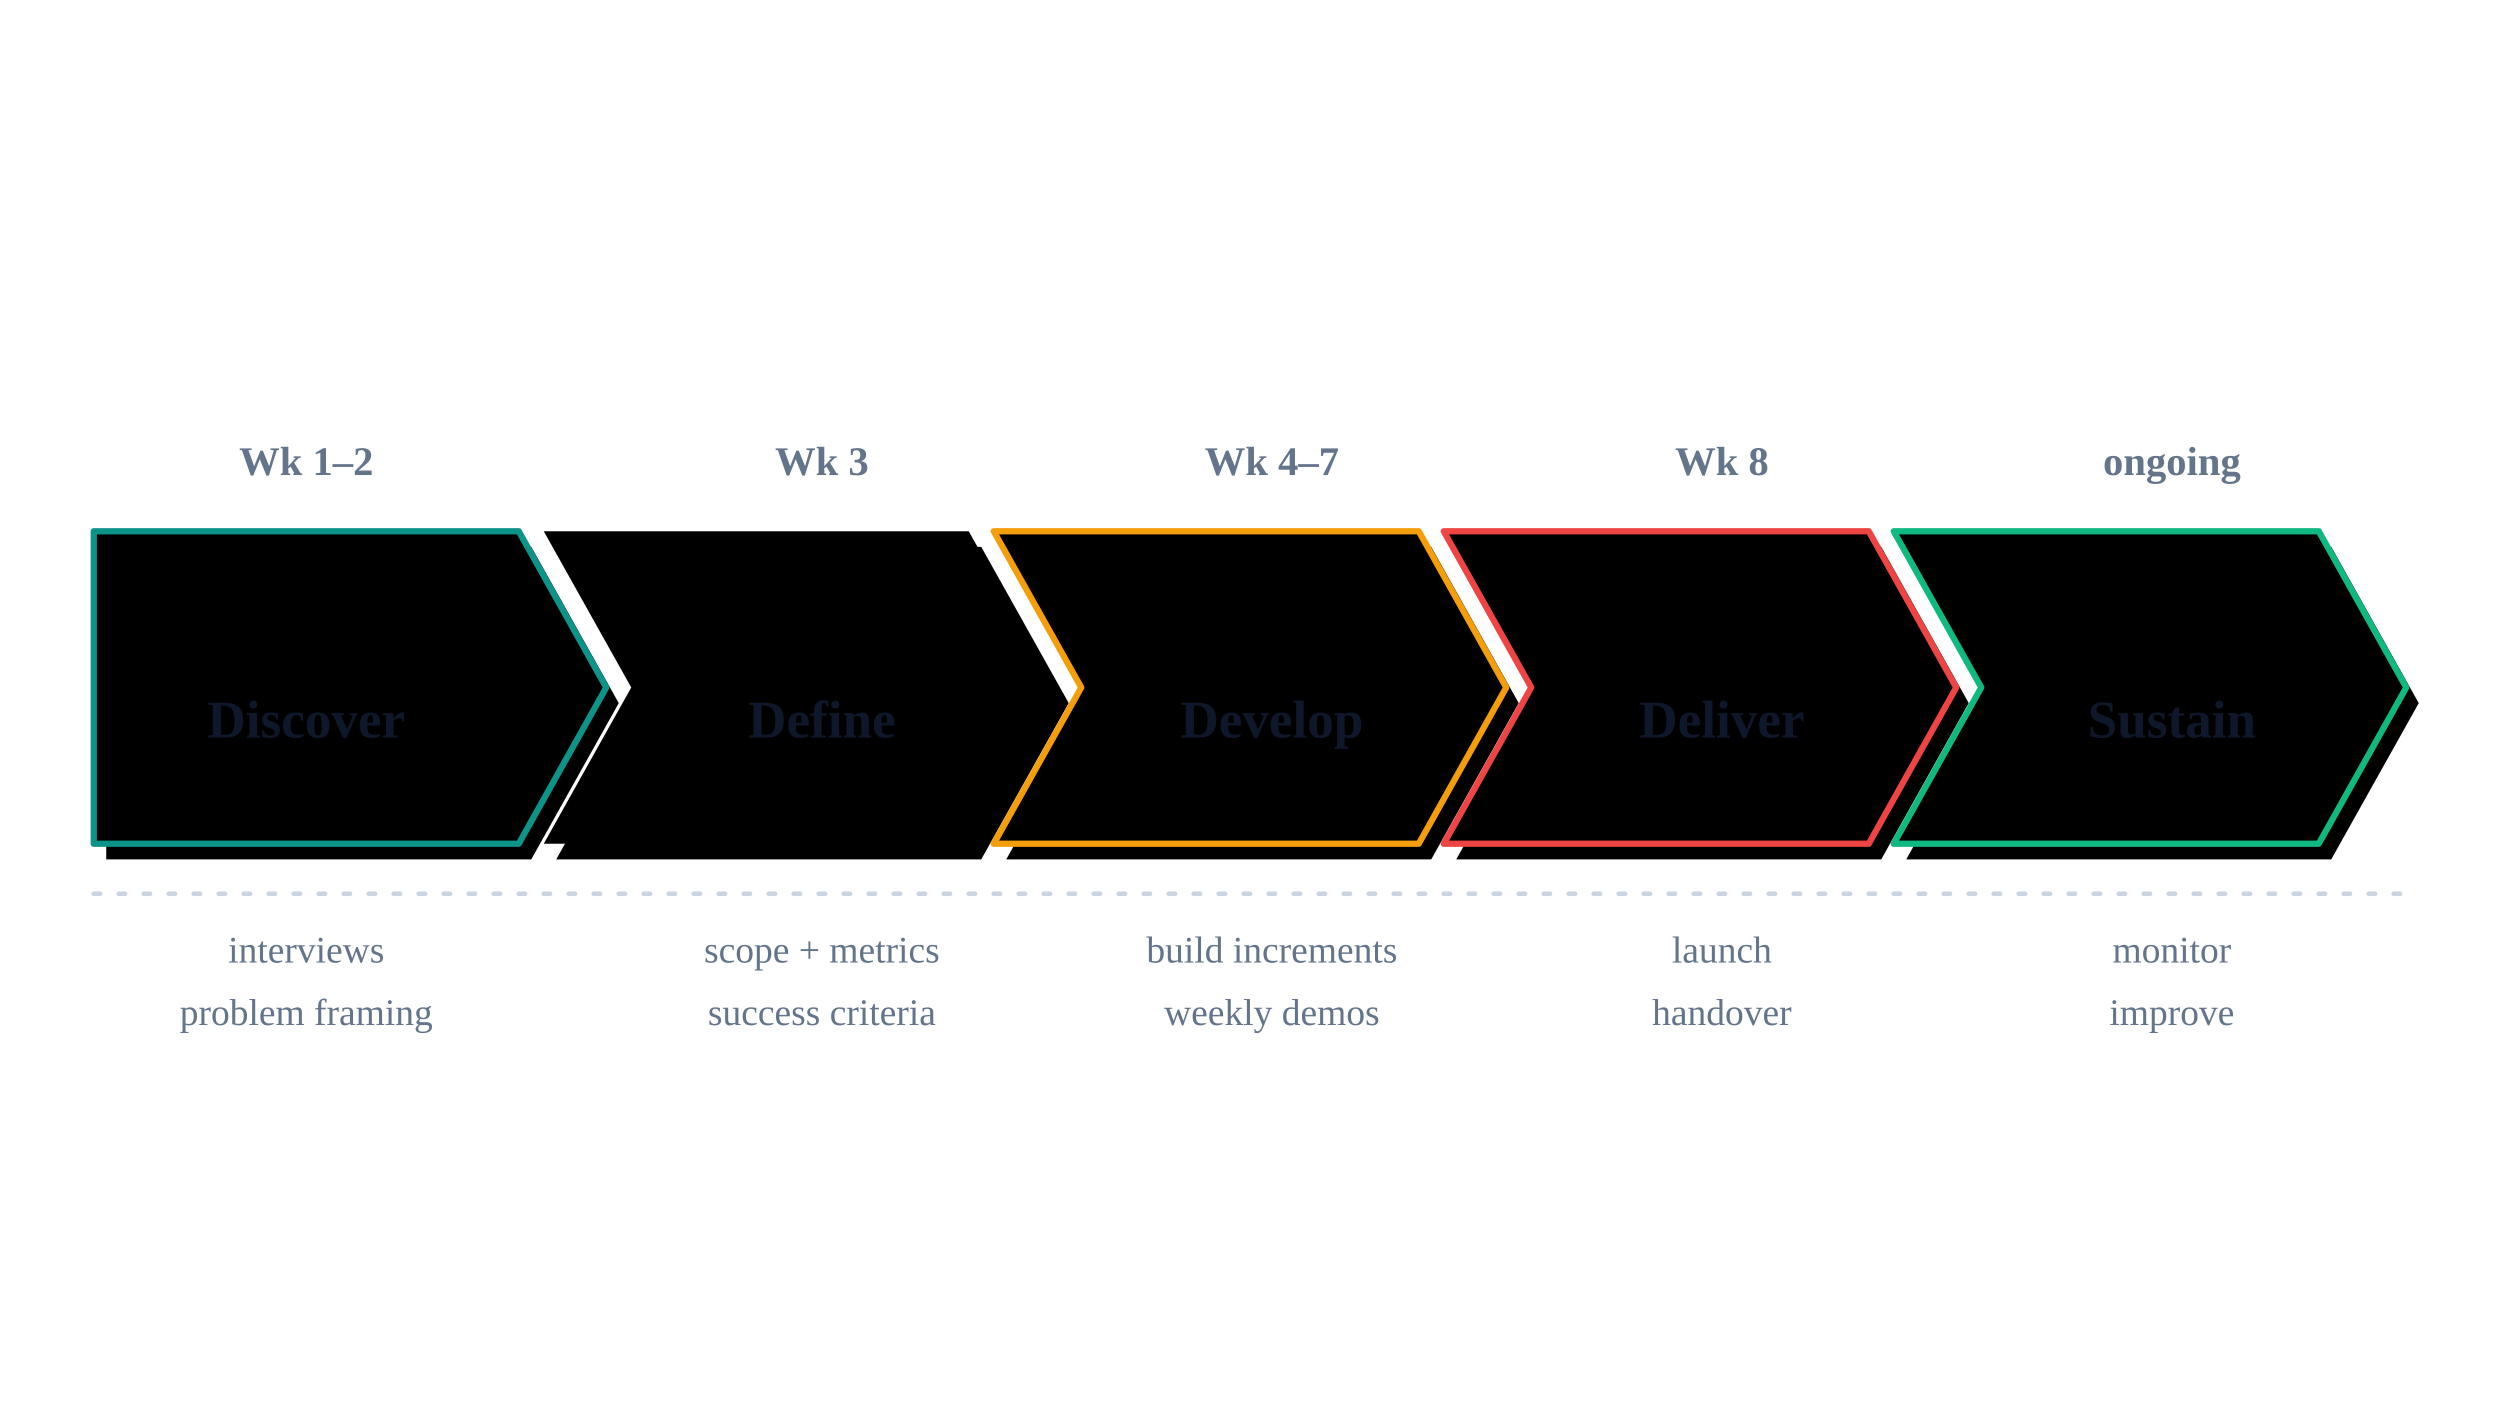
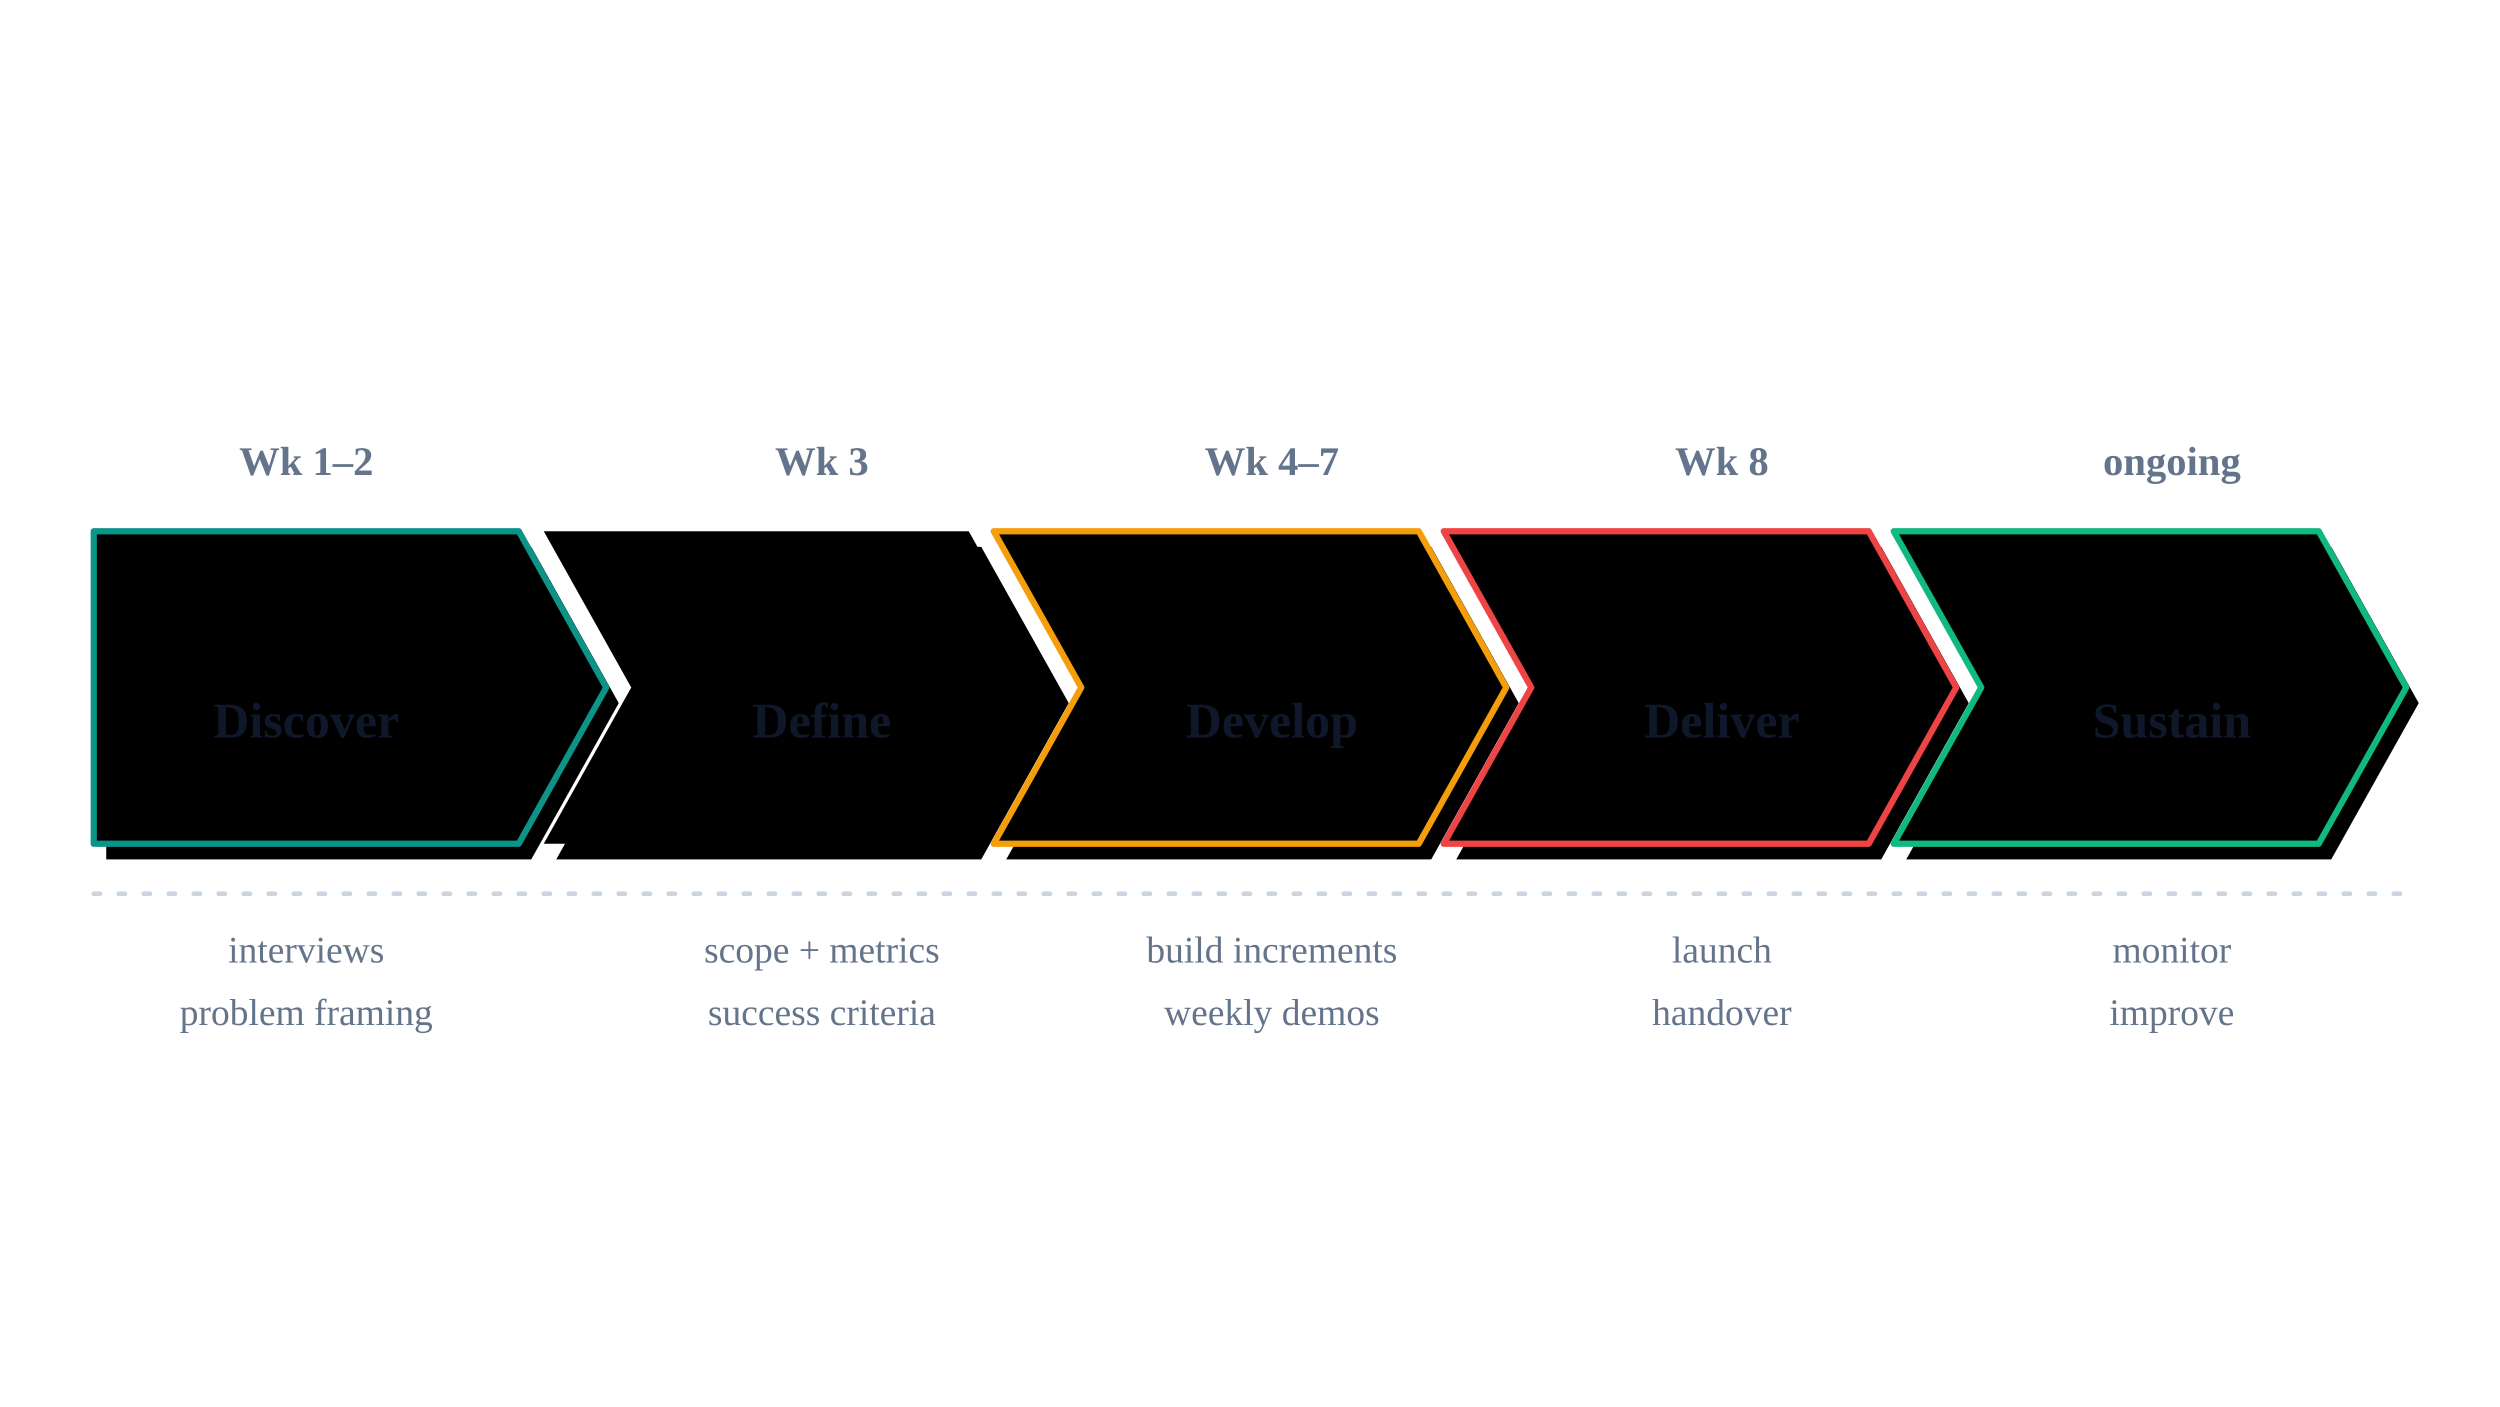
<svg xmlns="http://www.w3.org/2000/svg" viewBox="0 0 800 450" role="img" aria-label="Five chevron phases from Discover to Sustain with durations above and activities below" style="width:100%;height:auto">
  <g>
    <polygon points="30,170 166,170 194,220 166,270 30,270" transform="translate(4 5)" style="fill:color-mix(in srgb, var(--teal,#0d9488) 22%, transparent);stroke:color-mix(in srgb, var(--teal,#0d9488) 45%, transparent);stroke-width:1.5" stroke-linejoin="round" />
    <polygon points="30,170 166,170 194,220 166,270 30,270" style="fill:color-mix(in srgb, var(--teal,#0d9488) 20%, var(--surface,#ffffff));stroke:var(--teal,#0d9488);stroke-width:2" stroke-linejoin="round" />
    <text x="98" y="212" text-anchor="middle" letter-spacing="1.2" style="font-family:var(--font-head,ui-sans-serif,system-ui);font-size:11px;font-weight:700;fill:color-mix(in srgb, var(--teal,#0d9488) 70%, var(--text,#0f172a))">PHASE 1</text>
-     <text x="98" y="236" text-anchor="middle" style="font-family:var(--font-head,ui-sans-serif,system-ui);font-size:17px;font-weight:600;fill:var(--text,#0f172a)">Discover</text>
+     <text x="98" y="236" text-anchor="middle" style="font-family:var(--font-head,ui-sans-serif,system-ui);font-size:16px;font-weight:600;fill:var(--text,#0f172a)">Discover</text>
    <text x="98" y="152" text-anchor="middle" style="font-family:var(--font-head,ui-sans-serif,system-ui);font-size:13px;font-weight:600;fill:var(--text-muted,#64748b)">Wk 1–2</text>
    <text x="98" y="308" text-anchor="middle" style="font-family:var(--font-sans,ui-sans-serif,system-ui);font-size:12px;fill:var(--text-muted,#64748b)">interviews</text>
    <text x="98" y="328" text-anchor="middle" style="font-family:var(--font-sans,ui-sans-serif,system-ui);font-size:12px;fill:var(--text-muted,#64748b)">problem framing</text>
    <polygon points="174,170 310,170 338,220 310,270 174,270 202,220" transform="translate(4 5)" style="fill:color-mix(in srgb, var(--deep-blue,#2c4a7c) 22%, transparent);stroke:color-mix(in srgb, var(--deep-blue,#2c4a7c) 45%, transparent);stroke-width:1.5" stroke-linejoin="round" />
    <polygon points="174,170 310,170 338,220 310,270 174,270 202,220" style="fill:color-mix(in srgb, var(--deep-blue,#2c4a7c) 20%, var(--surface,#ffffff));stroke:color-mix(in srgb, var(--deep-blue,#2c4a7c) 55%, var(--text,#0f172a));stroke-width:2" stroke-linejoin="round" />
    <text x="263" y="212" text-anchor="middle" letter-spacing="1.2" style="font-family:var(--font-head,ui-sans-serif,system-ui);font-size:11px;font-weight:700;fill:color-mix(in srgb, var(--deep-blue,#2c4a7c) 55%, var(--text,#0f172a))">PHASE 2</text>
-     <text x="263" y="236" text-anchor="middle" style="font-family:var(--font-head,ui-sans-serif,system-ui);font-size:17px;font-weight:600;fill:var(--text,#0f172a)">Define</text>
+     <text x="263" y="236" text-anchor="middle" style="font-family:var(--font-head,ui-sans-serif,system-ui);font-size:16px;font-weight:600;fill:var(--text,#0f172a)">Define</text>
    <text x="263" y="152" text-anchor="middle" style="font-family:var(--font-head,ui-sans-serif,system-ui);font-size:13px;font-weight:600;fill:var(--text-muted,#64748b)">Wk 3</text>
    <text x="263" y="308" text-anchor="middle" style="font-family:var(--font-sans,ui-sans-serif,system-ui);font-size:12px;fill:var(--text-muted,#64748b)">scope + metrics</text>
    <text x="263" y="328" text-anchor="middle" style="font-family:var(--font-sans,ui-sans-serif,system-ui);font-size:12px;fill:var(--text-muted,#64748b)">success criteria</text>
    <polygon points="318,170 454,170 482,220 454,270 318,270 346,220" transform="translate(4 5)" style="fill:color-mix(in srgb, var(--amber,#f59e0b) 22%, transparent);stroke:color-mix(in srgb, var(--amber,#f59e0b) 45%, transparent);stroke-width:1.5" stroke-linejoin="round" />
    <polygon points="318,170 454,170 482,220 454,270 318,270 346,220" style="fill:color-mix(in srgb, var(--amber,#f59e0b) 20%, var(--surface,#ffffff));stroke:var(--amber,#f59e0b);stroke-width:2" stroke-linejoin="round" />
    <text x="407" y="212" text-anchor="middle" letter-spacing="1.2" style="font-family:var(--font-head,ui-sans-serif,system-ui);font-size:11px;font-weight:700;fill:color-mix(in srgb, var(--amber,#f59e0b) 70%, var(--text,#0f172a))">PHASE 3</text>
-     <text x="407" y="236" text-anchor="middle" style="font-family:var(--font-head,ui-sans-serif,system-ui);font-size:17px;font-weight:600;fill:var(--text,#0f172a)">Develop</text>
+     <text x="407" y="236" text-anchor="middle" style="font-family:var(--font-head,ui-sans-serif,system-ui);font-size:16px;font-weight:600;fill:var(--text,#0f172a)">Develop</text>
    <text x="407" y="152" text-anchor="middle" style="font-family:var(--font-head,ui-sans-serif,system-ui);font-size:13px;font-weight:600;fill:var(--text-muted,#64748b)">Wk 4–7</text>
    <text x="407" y="308" text-anchor="middle" style="font-family:var(--font-sans,ui-sans-serif,system-ui);font-size:12px;fill:var(--text-muted,#64748b)">build increments</text>
    <text x="407" y="328" text-anchor="middle" style="font-family:var(--font-sans,ui-sans-serif,system-ui);font-size:12px;fill:var(--text-muted,#64748b)">weekly demos</text>
    <polygon points="462,170 598,170 626,220 598,270 462,270 490,220" transform="translate(4 5)" style="fill:color-mix(in srgb, var(--coral,#ef4444) 22%, transparent);stroke:color-mix(in srgb, var(--coral,#ef4444) 45%, transparent);stroke-width:1.5" stroke-linejoin="round" />
    <polygon points="462,170 598,170 626,220 598,270 462,270 490,220" style="fill:color-mix(in srgb, var(--coral,#ef4444) 20%, var(--surface,#ffffff));stroke:var(--coral,#ef4444);stroke-width:2" stroke-linejoin="round" />
    <text x="551" y="212" text-anchor="middle" letter-spacing="1.2" style="font-family:var(--font-head,ui-sans-serif,system-ui);font-size:11px;font-weight:700;fill:color-mix(in srgb, var(--coral,#ef4444) 70%, var(--text,#0f172a))">PHASE 4</text>
-     <text x="551" y="236" text-anchor="middle" style="font-family:var(--font-head,ui-sans-serif,system-ui);font-size:17px;font-weight:600;fill:var(--text,#0f172a)">Deliver</text>
+     <text x="551" y="236" text-anchor="middle" style="font-family:var(--font-head,ui-sans-serif,system-ui);font-size:16px;font-weight:600;fill:var(--text,#0f172a)">Deliver</text>
    <text x="551" y="152" text-anchor="middle" style="font-family:var(--font-head,ui-sans-serif,system-ui);font-size:13px;font-weight:600;fill:var(--text-muted,#64748b)">Wk 8</text>
    <text x="551" y="308" text-anchor="middle" style="font-family:var(--font-sans,ui-sans-serif,system-ui);font-size:12px;fill:var(--text-muted,#64748b)">launch</text>
    <text x="551" y="328" text-anchor="middle" style="font-family:var(--font-sans,ui-sans-serif,system-ui);font-size:12px;fill:var(--text-muted,#64748b)">handover</text>
    <polygon points="606,170 742,170 770,220 742,270 606,270 634,220" transform="translate(4 5)" style="fill:color-mix(in srgb, var(--green,#10b981) 22%, transparent);stroke:color-mix(in srgb, var(--green,#10b981) 45%, transparent);stroke-width:1.5" stroke-linejoin="round" />
    <polygon points="606,170 742,170 770,220 742,270 606,270 634,220" style="fill:color-mix(in srgb, var(--green,#10b981) 20%, var(--surface,#ffffff));stroke:var(--green,#10b981);stroke-width:2" stroke-linejoin="round" />
    <text x="695" y="212" text-anchor="middle" letter-spacing="1.2" style="font-family:var(--font-head,ui-sans-serif,system-ui);font-size:11px;font-weight:700;fill:color-mix(in srgb, var(--green,#10b981) 70%, var(--text,#0f172a))">PHASE 5</text>
-     <text x="695" y="236" text-anchor="middle" style="font-family:var(--font-head,ui-sans-serif,system-ui);font-size:17px;font-weight:600;fill:var(--text,#0f172a)">Sustain</text>
+     <text x="695" y="236" text-anchor="middle" style="font-family:var(--font-head,ui-sans-serif,system-ui);font-size:16px;font-weight:600;fill:var(--text,#0f172a)">Sustain</text>
    <text x="695" y="152" text-anchor="middle" style="font-family:var(--font-head,ui-sans-serif,system-ui);font-size:13px;font-weight:600;fill:var(--text-muted,#64748b)">ongoing</text>
    <text x="695" y="308" text-anchor="middle" style="font-family:var(--font-sans,ui-sans-serif,system-ui);font-size:12px;fill:var(--text-muted,#64748b)">monitor</text>
    <text x="695" y="328" text-anchor="middle" style="font-family:var(--font-sans,ui-sans-serif,system-ui);font-size:12px;fill:var(--text-muted,#64748b)">improve</text>
  </g>
  <line x1="30" y1="286" x2="770" y2="286" style="stroke:var(--border-bright,#cbd5e1);stroke-width:1.5" stroke-dasharray="2 6" stroke-linecap="round" />
</svg>
